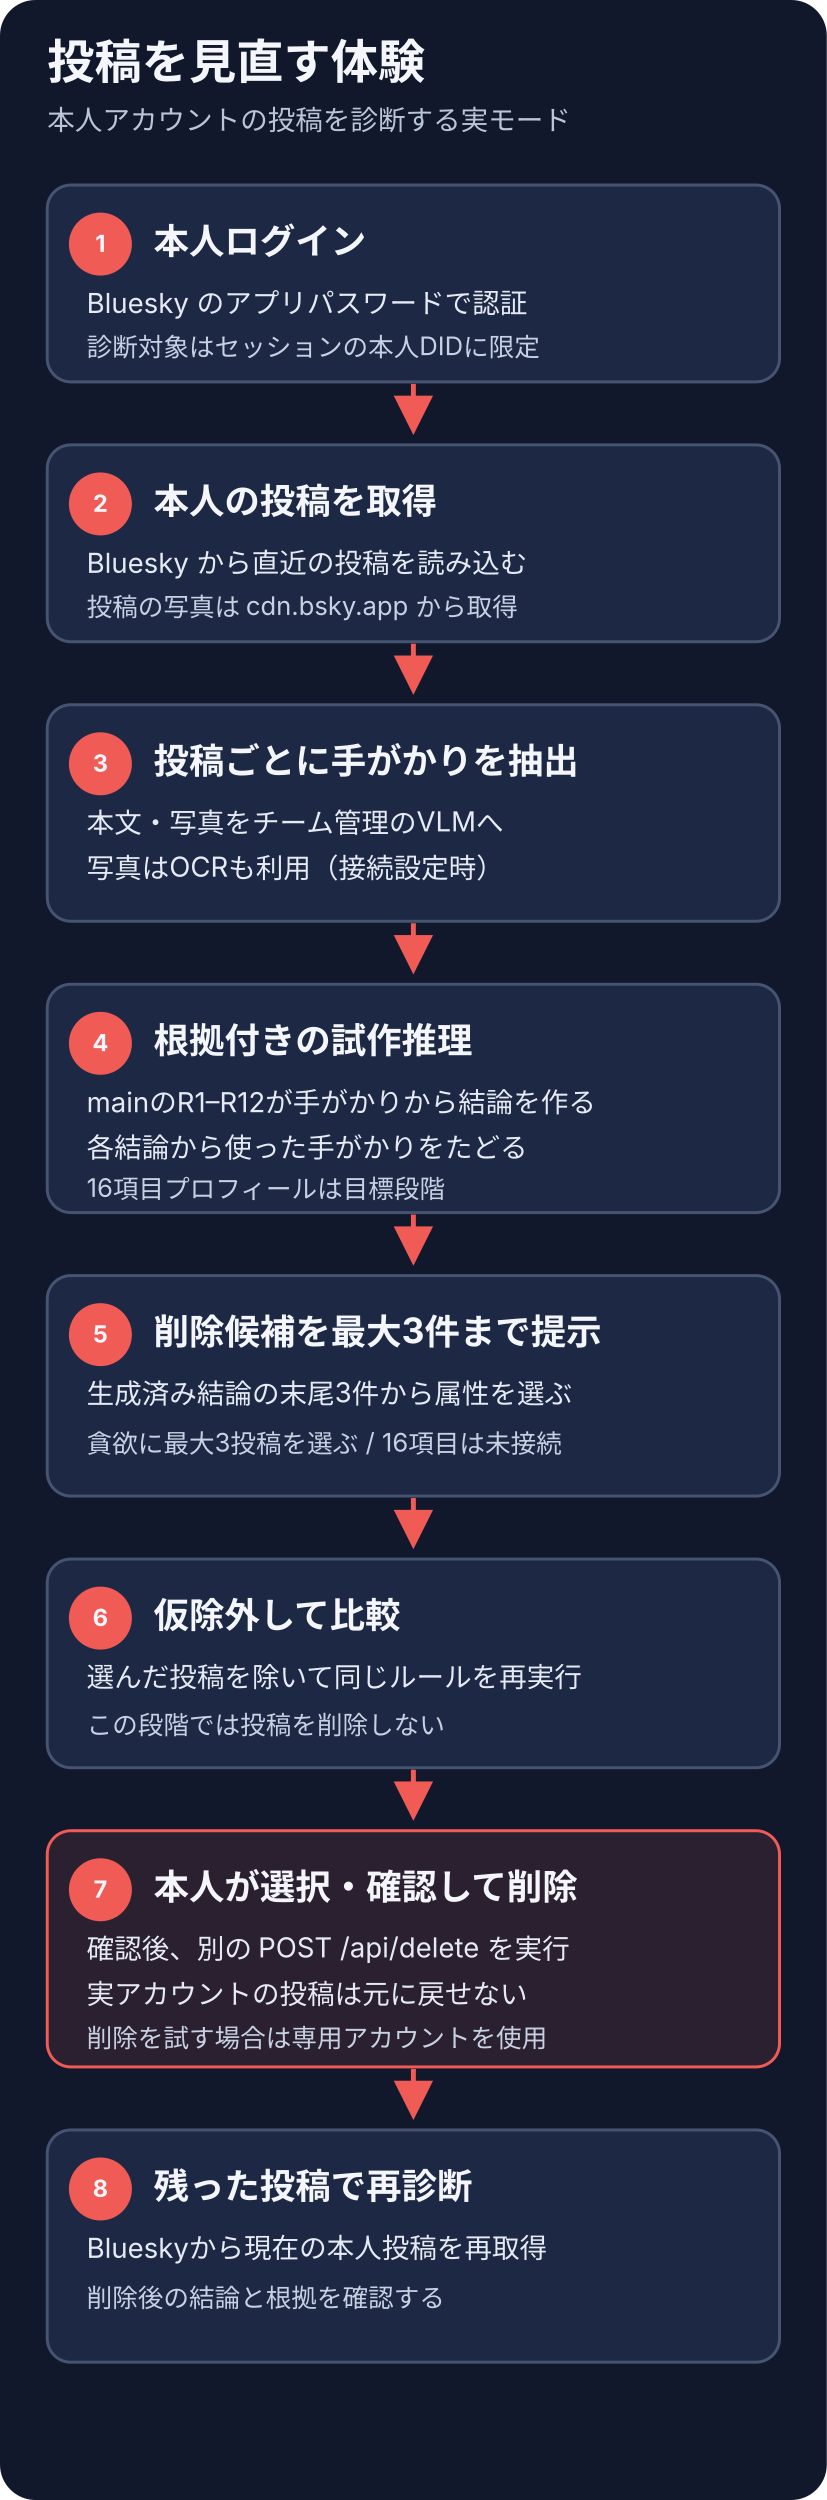
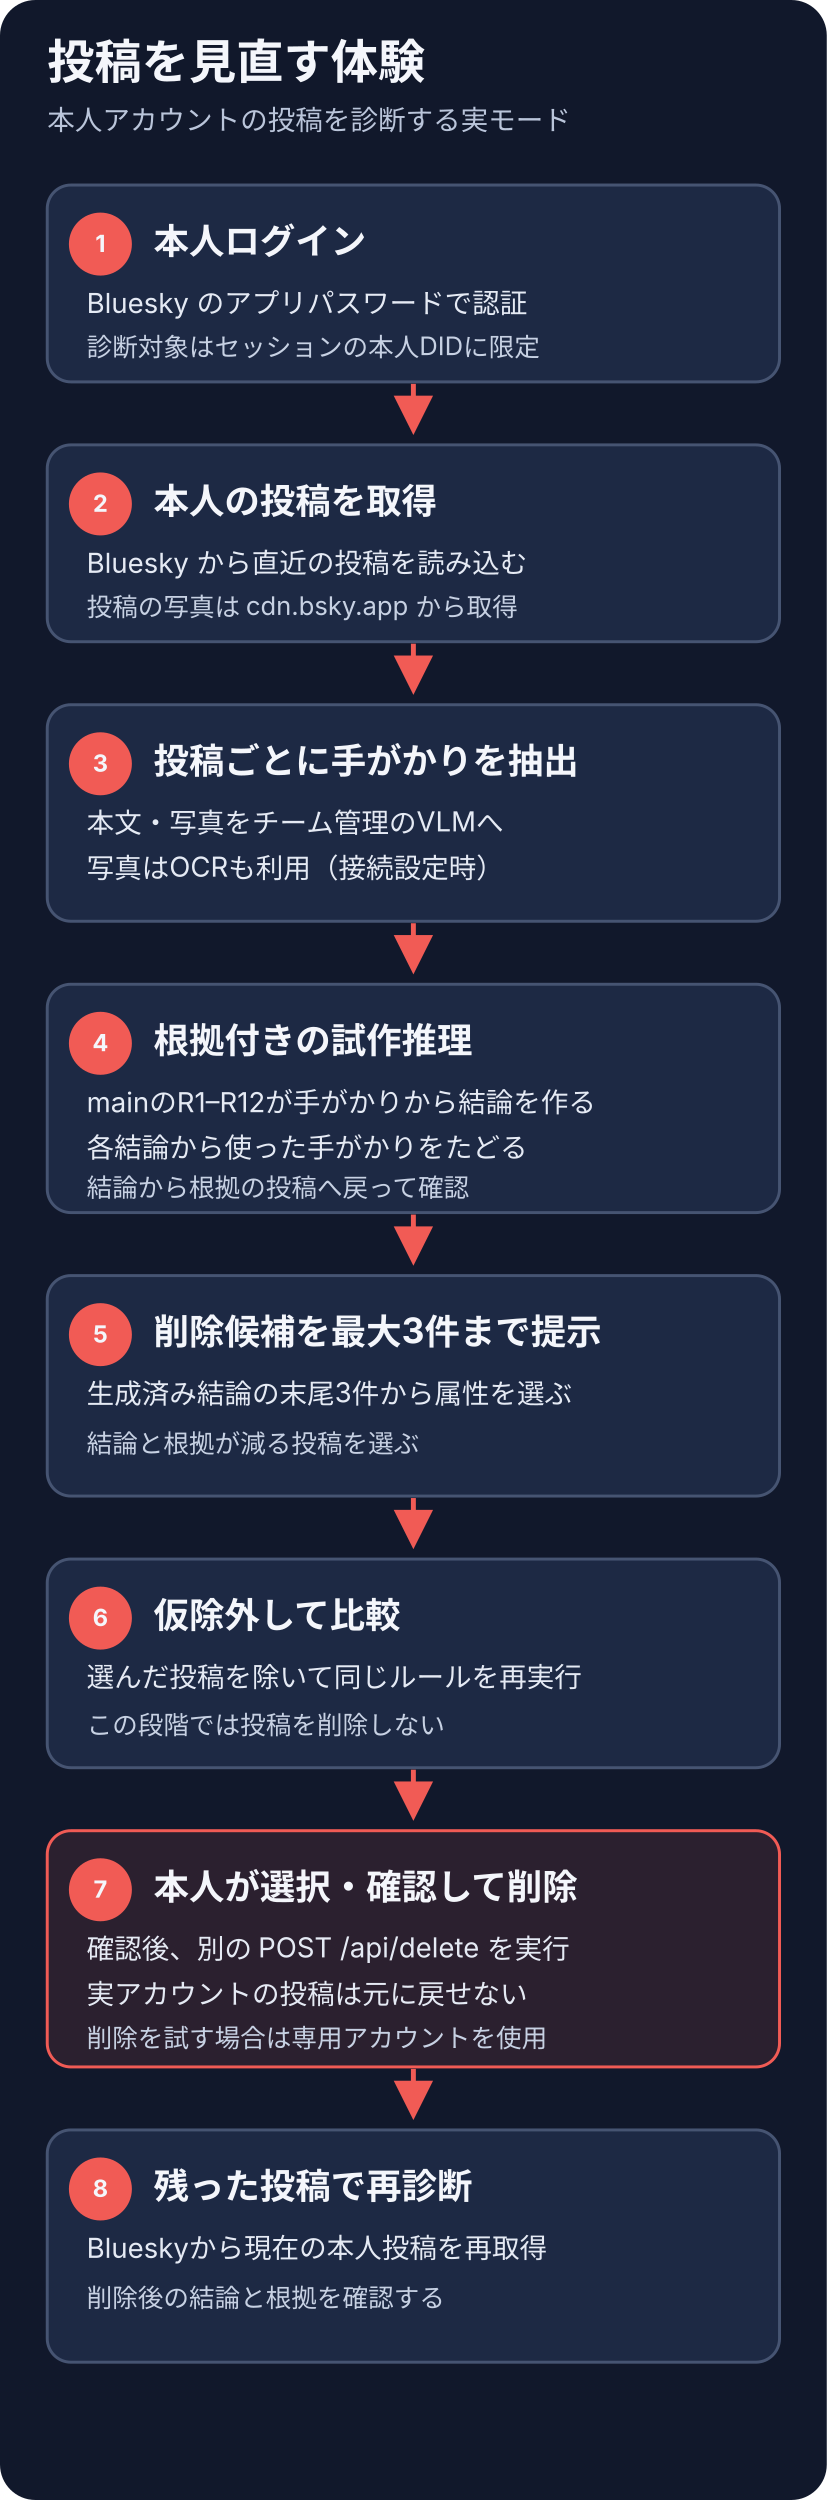
<svg xmlns="http://www.w3.org/2000/svg" width="420" height="1270" viewBox="0 0 420 1270" role="img" aria-labelledby="title desc">
  <defs>
    <marker id="arrow" markerWidth="8" markerHeight="8" refX="6" refY="4" orient="auto">
      <path d="M0,0 L8,4 L0,8 Z" fill="#f15b55" />
    </marker>
    <style>
      text { font-family: system-ui, -apple-system, "Segoe UI", sans-serif; }
      .title { fill:#f4f6fb; font-size:24px; font-weight:750; }
      .sub { fill:#bac5da; font-size:14px; }
      .head { fill:#f4f6fb; font-size:18px; font-weight:700; }
      .body { fill:#e5eaf4; font-size:14px; }
      .small { fill:#c7d1e3; font-size:13px; }
      .chip { fill:#f4f6fb; font-size:12px; font-weight:700; }
      .card { fill:#1d2944; stroke:#465472; stroke-width:1.5; }
      .danger { fill:#2b202f; stroke:#f15b55; stroke-width:1.5; }
      .line { fill:none; stroke:#f15b55; stroke-width:2.5; marker-end:url(#arrow); }
    </style>
  </defs>
  <rect width="420" height="1270" rx="18" fill="#11182b" />
  <text class="title" x="24" y="40">投稿を見直す体験</text>
  <text class="sub" x="24" y="66">本人アカウントの投稿を診断する実モード</text>
  <rect class="card" x="24" y="94" width="372" height="100" rx="12" />
  <circle cx="51" cy="124" r="16" fill="#f15b55" />
  <text class="chip" x="51" y="128" text-anchor="middle">1</text>
  <text class="head" x="78" y="129">本人ログイン</text>
  <text class="body" x="44" y="159">Bluesky のアプリパスワードで認証</text>
  <text class="small" x="44" y="181">診断対象はセッションの本人DIDに限定</text>
  <path class="line" d="M210 195 V216" />
  <rect class="card" x="24" y="226" width="372" height="100" rx="12" />
  <circle cx="51" cy="256" r="16" fill="#f15b55" />
  <text class="chip" x="51" y="260" text-anchor="middle">2</text>
  <text class="head" x="78" y="261">本人の投稿を取得</text>
  <text class="body" x="44" y="291">Bluesky から直近の投稿を読み込む</text>
  <text class="small" x="44" y="313">投稿の写真は cdn.bsky.app から取得</text>
  <path class="line" d="M210 327 V348" />
  <rect class="card" x="24" y="358" width="372" height="110" rx="12" />
  <circle cx="51" cy="388" r="16" fill="#f15b55" />
  <text class="chip" x="51" y="392" text-anchor="middle">3</text>
  <text class="head" x="78" y="393">投稿ごとに手がかりを抽出</text>
  <text class="body" x="44" y="423">本文・写真をチーム管理のVLMへ</text>
  <text class="body" x="44" y="446">写真はOCRも利用（接続設定時）</text>
  <path class="line" d="M210 469 V490" />
  <rect class="card" x="24" y="500" width="372" height="116" rx="12" />
  <circle cx="51" cy="530" r="16" fill="#f15b55" />
  <text class="chip" x="51" y="534" text-anchor="middle">4</text>
  <text class="head" x="78" y="535">根拠付きの試作推理</text>
  <text class="body" x="44" y="565">mainのR1–R12が手がかりから結論を作る</text>
  <text class="body" x="44" y="588">各結論から使った手がかりをたどる</text>
-   <text class="small" x="44" y="608">16項目プロフィールは目標段階</text>
+   <text class="small" x="44" y="608">結論から根拠の投稿へ戻って確認</text>
  <path class="line" d="M210 617 V638" />
  <rect class="card" x="24" y="648" width="372" height="112" rx="12" />
  <circle cx="51" cy="678" r="16" fill="#f15b55" />
  <text class="chip" x="51" y="682" text-anchor="middle">5</text>
  <text class="head" x="78" y="683">削除候補を最大3件まで提示</text>
  <text class="body" x="44" y="713">生成済み結論の末尾3件から属性を選ぶ</text>
-   <text class="small" x="44" y="738">貪欲に最大3投稿を選ぶ / 16項目は未接続</text>
+   <text class="small" x="44" y="738">結論と根拠が減る投稿を選ぶ</text>
  <path class="line" d="M210 761 V782" />
  <rect class="card" x="24" y="792" width="372" height="106" rx="12" />
  <circle cx="51" cy="822" r="16" fill="#f15b55" />
  <text class="chip" x="51" y="826" text-anchor="middle">6</text>
  <text class="head" x="78" y="827">仮除外して比較</text>
  <text class="body" x="44" y="857">選んだ投稿を除いて同じルールを再実行</text>
  <text class="small" x="44" y="881">この段階では投稿を削除しない</text>
  <path class="line" d="M210 899 V920" />
  <rect class="danger" x="24" y="930" width="372" height="120" rx="12" />
  <circle cx="51" cy="960" r="16" fill="#f15b55" />
  <text class="chip" x="51" y="964" text-anchor="middle">7</text>
  <text class="head" x="78" y="965">本人が選択・確認して削除</text>
  <text class="body" x="44" y="995">確認後、別の POST /api/delete を実行</text>
  <text class="body" x="44" y="1018">実アカウントの投稿は元に戻せない</text>
  <text class="small" x="44" y="1040">削除を試す場合は専用アカウントを使用</text>
  <path class="line" d="M210 1051 V1072" />
  <rect class="card" x="24" y="1082" width="372" height="118" rx="12" />
  <circle cx="51" cy="1112" r="16" fill="#f15b55" />
  <text class="chip" x="51" y="1116" text-anchor="middle">8</text>
  <text class="head" x="78" y="1117">残った投稿で再診断</text>
  <text class="body" x="44" y="1147">Blueskyから現在の本人投稿を再取得</text>
  <text class="small" x="44" y="1172">削除後の結論と根拠を確認する</text>
</svg>
